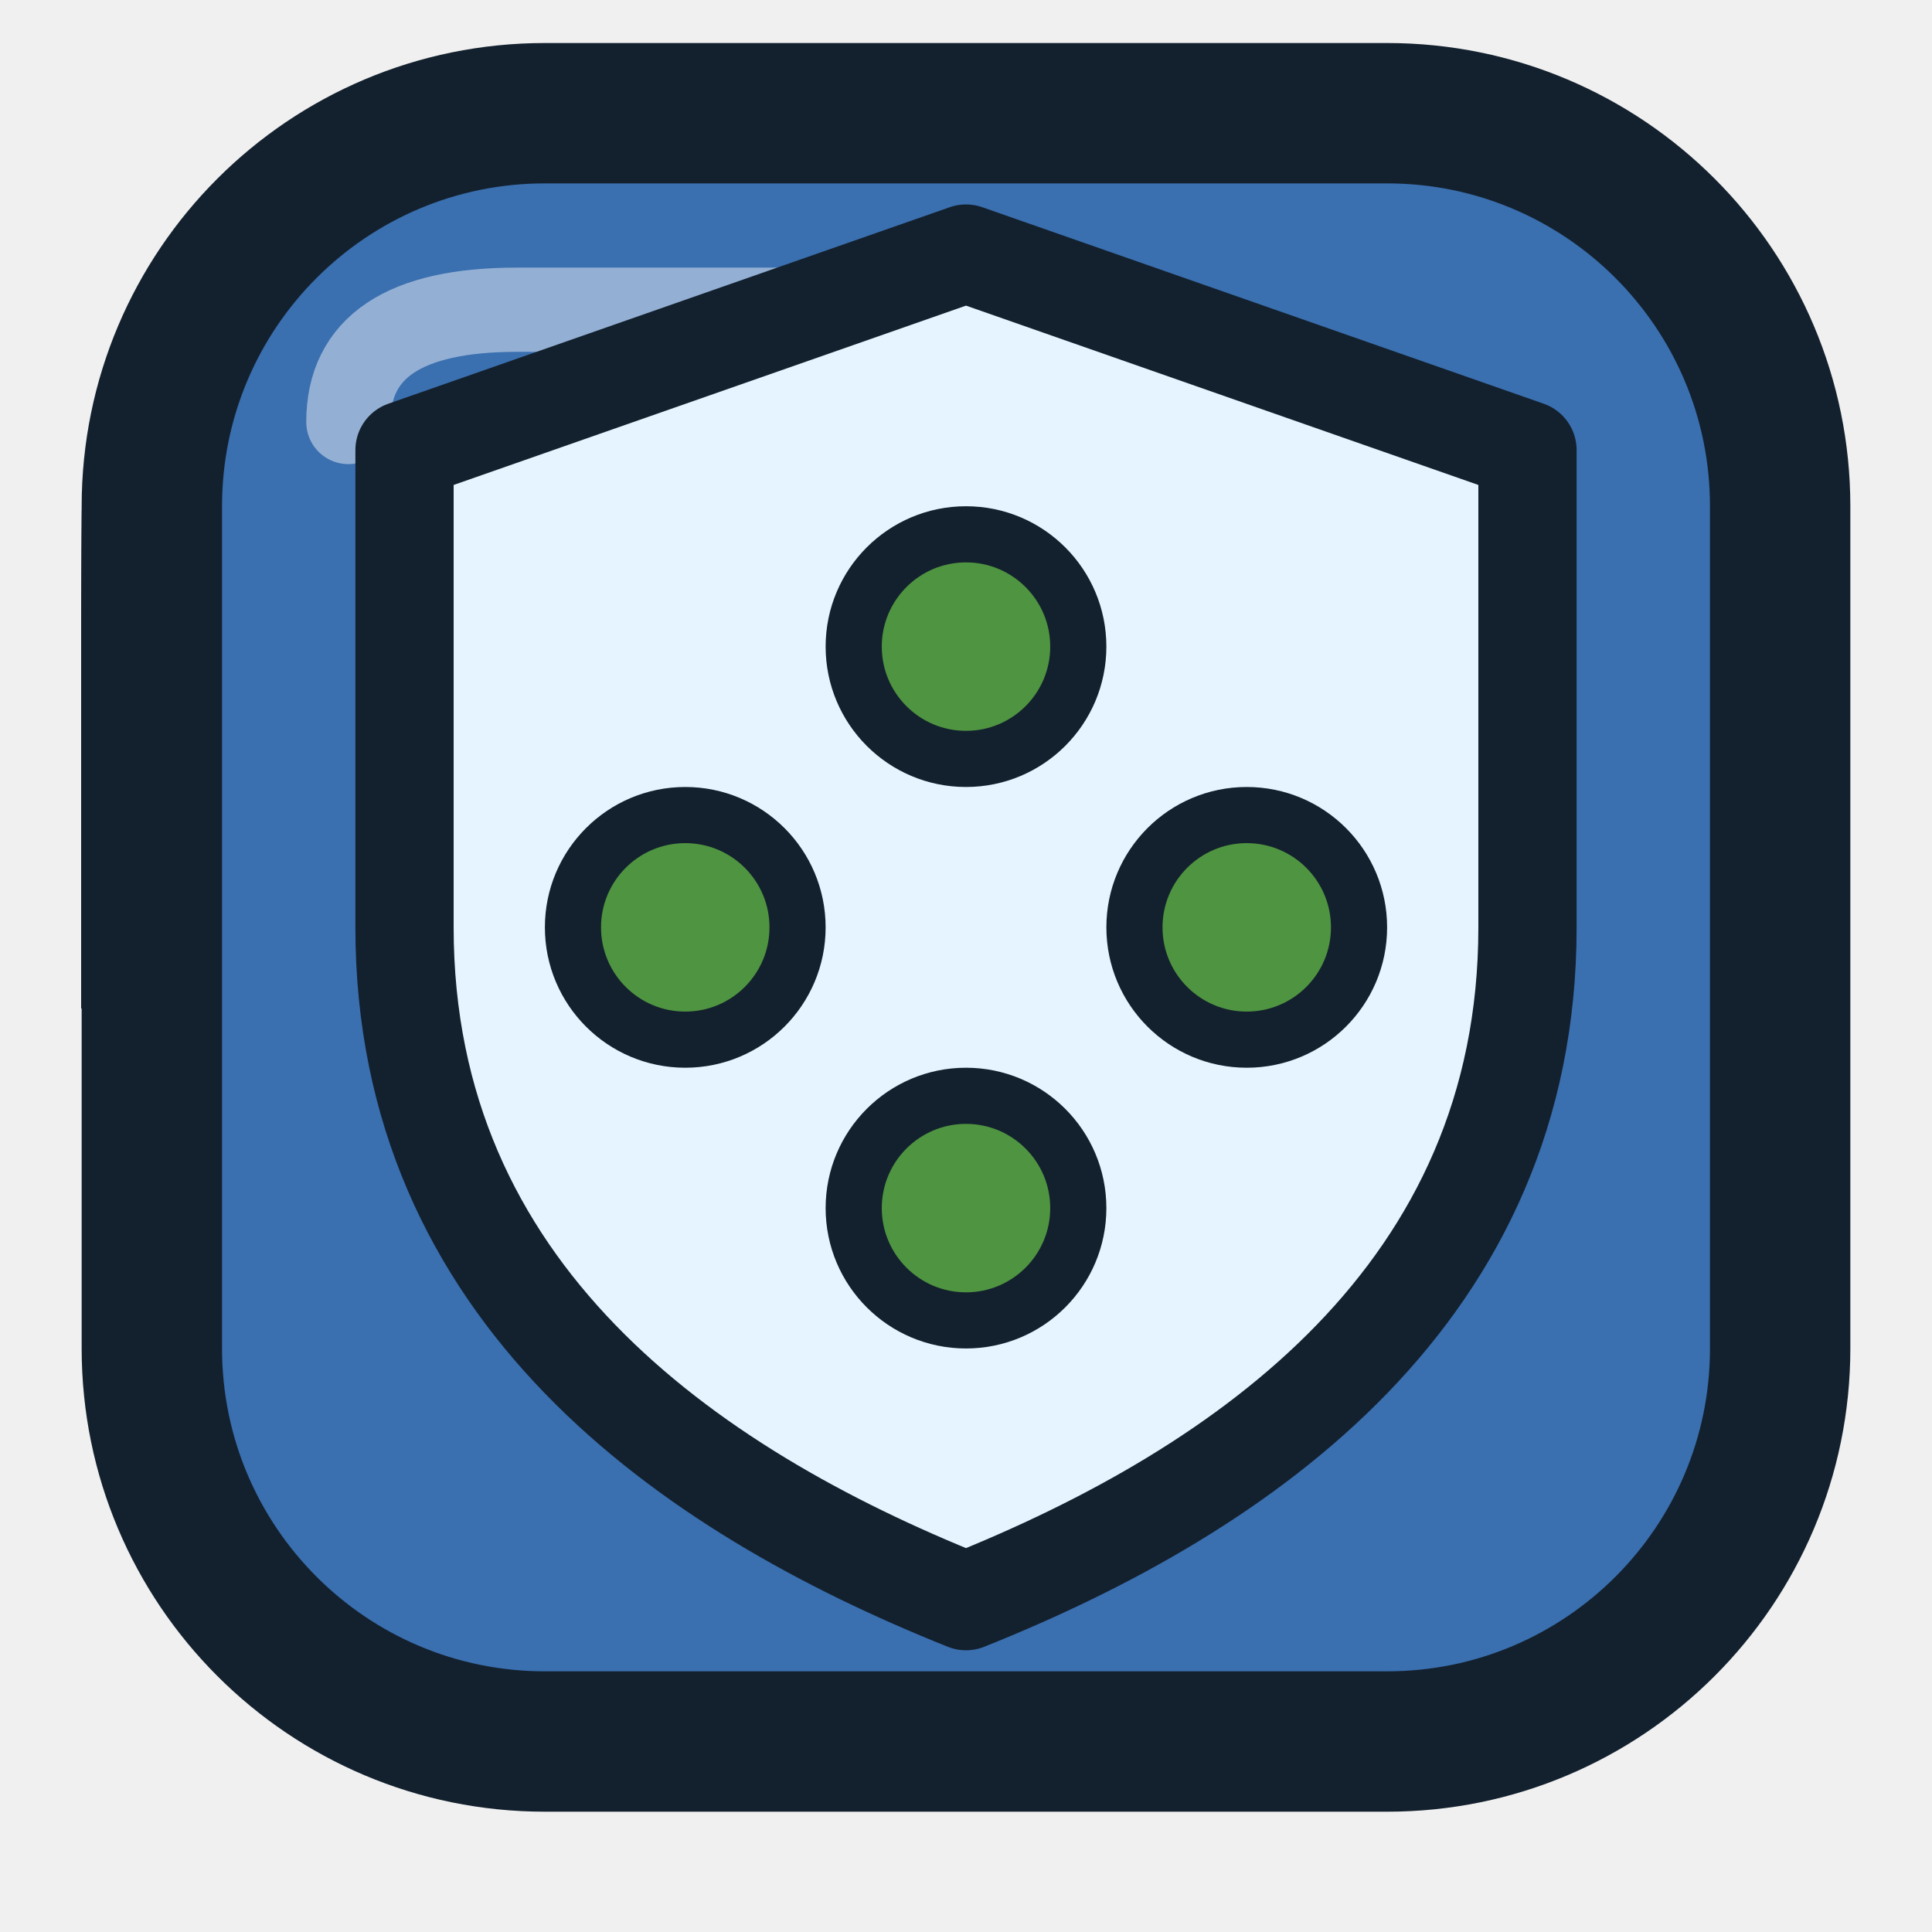
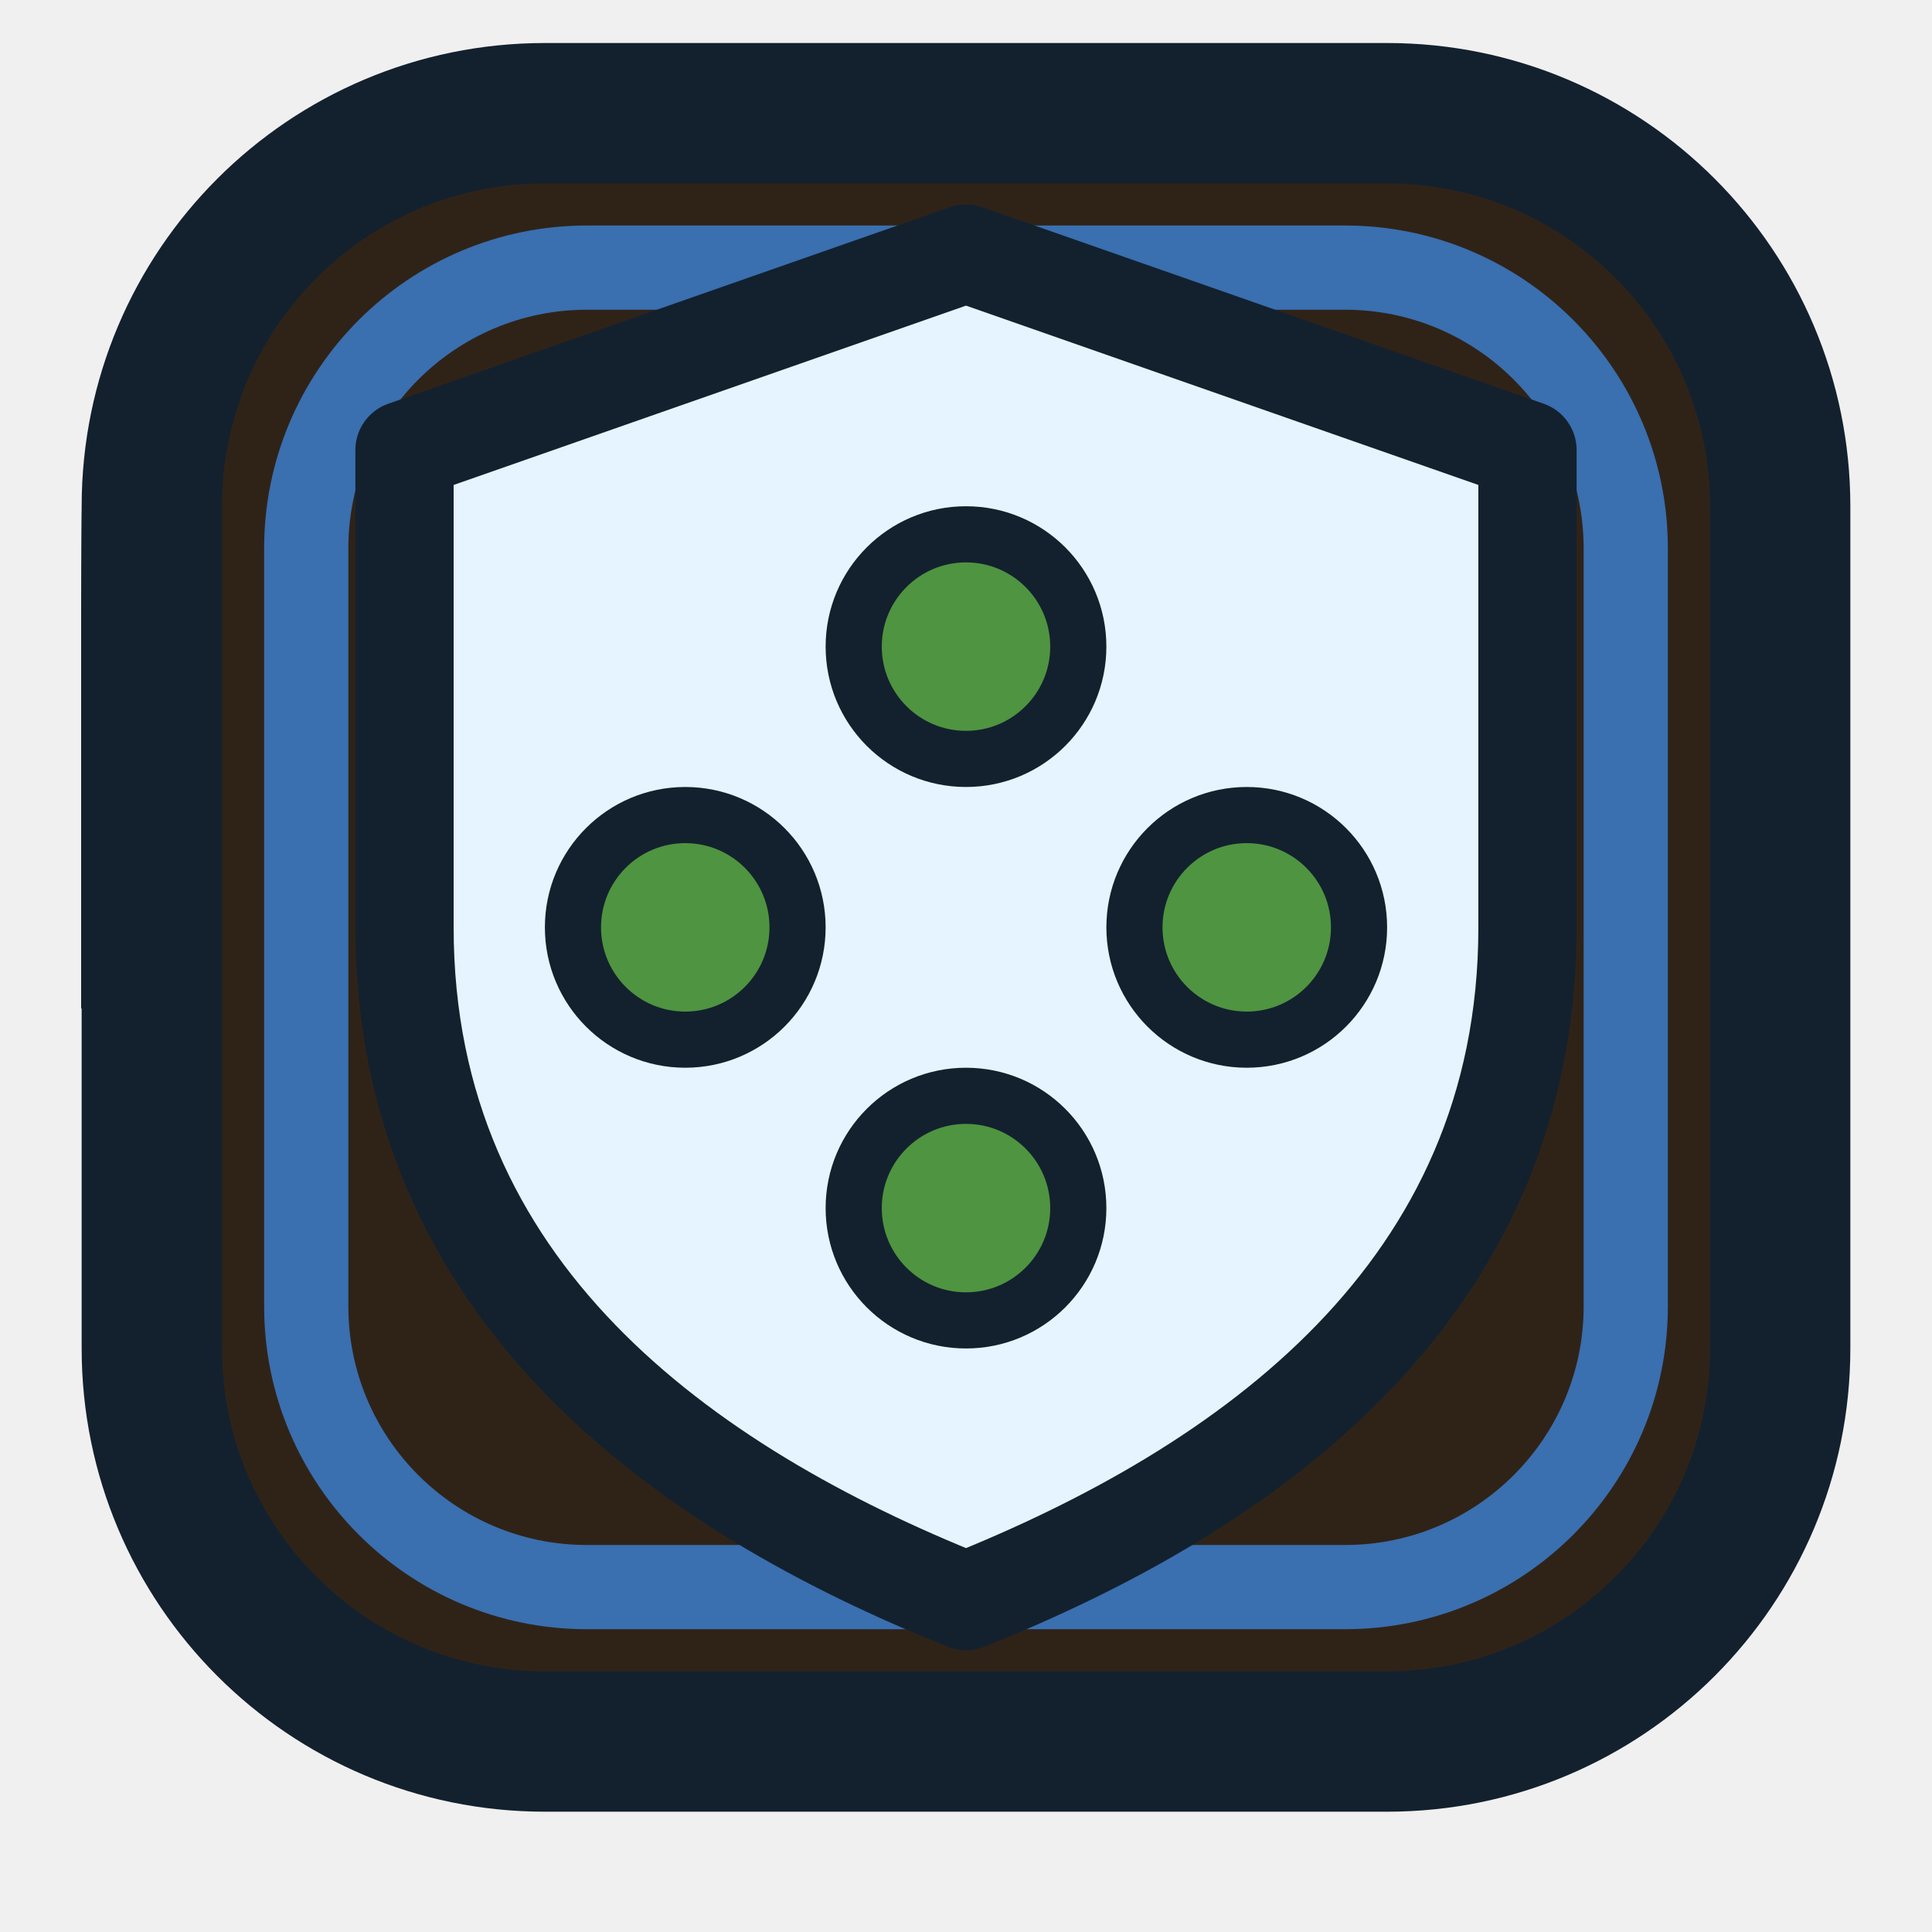
<svg xmlns="http://www.w3.org/2000/svg" viewBox="0 0 128 128" width="128" height="128">
  <defs>
    <filter id="dk" color-interpolation-filters="sRGB">
      <feColorMatrix type="matrix" values="0.32 0 0 0 0  0 0.30 0 0 0  0 0 0.34 0 0  0 0 0 1 0" />
    </filter>
  </defs>
  <svg x="4.48" y="8.96" width="119.04" height="119.04" viewBox="0 0 64 64" filter="url(#dk)">
-     <rect x="3" y="3" width="58" height="58" rx="14" fill="#3a6fb0" stroke="#13212e" stroke-width="5" />
-     <path d="M10 14 Q10 10 16 10 H34" fill="none" stroke="#fff" stroke-width="3" stroke-linecap="round" opacity="0.45" />
+     <rect x="3" y="3" width="58" height="58" rx="14" fill="#2f2318" stroke="#13212e" stroke-width="5" />
+     <rect x="8.5" y="8.5" width="47" height="47" rx="10" fill="none" stroke="#3a6fb0" stroke-width="3" />
    <g fill="#e6f4ff" stroke="#13212e" stroke-width="3.5" stroke-linejoin="round" stroke-linecap="round">
      <path d="M32 8 L52 15 V32 C52 45 42 52 32 56 C22 52 12 45 12 32 V15 Z" />
    </g>
    <g fill="#4f9440" stroke="#13212e" stroke-width="2" stroke-linejoin="round" stroke-linecap="round">
      <circle cx="32" cy="22" r="4" />
    </g>
    <g fill="#4f9440" stroke="#13212e" stroke-width="2" stroke-linejoin="round" stroke-linecap="round">
      <circle cx="22" cy="32" r="4" />
    </g>
    <g fill="#4f9440" stroke="#13212e" stroke-width="2" stroke-linejoin="round" stroke-linecap="round">
      <circle cx="42" cy="32" r="4" />
    </g>
    <g fill="#4f9440" stroke="#13212e" stroke-width="2" stroke-linejoin="round" stroke-linecap="round">
      <circle cx="32" cy="42" r="4" />
    </g>
  </svg>
  <svg x="4.48" y="7.79" width="119.04" height="119.04" viewBox="0 0 64 64" filter="url(#dk)">
-     <rect x="3" y="3" width="58" height="58" rx="14" fill="#3a6fb0" stroke="#13212e" stroke-width="5" />
-     <path d="M10 14 Q10 10 16 10 H34" fill="none" stroke="#fff" stroke-width="3" stroke-linecap="round" opacity="0.45" />
+     <rect x="3" y="3" width="58" height="58" rx="14" fill="#2f2318" stroke="#13212e" stroke-width="5" />
+     <rect x="8.5" y="8.5" width="47" height="47" rx="10" fill="none" stroke="#3a6fb0" stroke-width="3" />
    <g fill="#e6f4ff" stroke="#13212e" stroke-width="3.5" stroke-linejoin="round" stroke-linecap="round">
      <path d="M32 8 L52 15 V32 C52 45 42 52 32 56 C22 52 12 45 12 32 V15 Z" />
    </g>
    <g fill="#4f9440" stroke="#13212e" stroke-width="2" stroke-linejoin="round" stroke-linecap="round">
      <circle cx="32" cy="22" r="4" />
    </g>
    <g fill="#4f9440" stroke="#13212e" stroke-width="2" stroke-linejoin="round" stroke-linecap="round">
      <circle cx="22" cy="32" r="4" />
    </g>
    <g fill="#4f9440" stroke="#13212e" stroke-width="2" stroke-linejoin="round" stroke-linecap="round">
      <circle cx="42" cy="32" r="4" />
    </g>
    <g fill="#4f9440" stroke="#13212e" stroke-width="2" stroke-linejoin="round" stroke-linecap="round">
      <circle cx="32" cy="42" r="4" />
    </g>
  </svg>
  <svg x="4.48" y="6.61" width="119.04" height="119.04" viewBox="0 0 64 64" filter="url(#dk)">
-     <rect x="3" y="3" width="58" height="58" rx="14" fill="#3a6fb0" stroke="#13212e" stroke-width="5" />
-     <path d="M10 14 Q10 10 16 10 H34" fill="none" stroke="#fff" stroke-width="3" stroke-linecap="round" opacity="0.45" />
+     <rect x="3" y="3" width="58" height="58" rx="14" fill="#2f2318" stroke="#13212e" stroke-width="5" />
+     <rect x="8.5" y="8.5" width="47" height="47" rx="10" fill="none" stroke="#3a6fb0" stroke-width="3" />
    <g fill="#e6f4ff" stroke="#13212e" stroke-width="3.5" stroke-linejoin="round" stroke-linecap="round">
      <path d="M32 8 L52 15 V32 C52 45 42 52 32 56 C22 52 12 45 12 32 V15 Z" />
    </g>
    <g fill="#4f9440" stroke="#13212e" stroke-width="2" stroke-linejoin="round" stroke-linecap="round">
      <circle cx="32" cy="22" r="4" />
    </g>
    <g fill="#4f9440" stroke="#13212e" stroke-width="2" stroke-linejoin="round" stroke-linecap="round">
      <circle cx="22" cy="32" r="4" />
    </g>
    <g fill="#4f9440" stroke="#13212e" stroke-width="2" stroke-linejoin="round" stroke-linecap="round">
      <circle cx="42" cy="32" r="4" />
    </g>
    <g fill="#4f9440" stroke="#13212e" stroke-width="2" stroke-linejoin="round" stroke-linecap="round">
      <circle cx="32" cy="42" r="4" />
    </g>
  </svg>
  <svg x="4.48" y="5.44" width="119.04" height="119.04" viewBox="0 0 64 64" filter="url(#dk)">
-     <rect x="3" y="3" width="58" height="58" rx="14" fill="#3a6fb0" stroke="#13212e" stroke-width="5" />
-     <path d="M10 14 Q10 10 16 10 H34" fill="none" stroke="#fff" stroke-width="3" stroke-linecap="round" opacity="0.45" />
+     <rect x="3" y="3" width="58" height="58" rx="14" fill="#2f2318" stroke="#13212e" stroke-width="5" />
+     <rect x="8.5" y="8.5" width="47" height="47" rx="10" fill="none" stroke="#3a6fb0" stroke-width="3" />
    <g fill="#e6f4ff" stroke="#13212e" stroke-width="3.5" stroke-linejoin="round" stroke-linecap="round">
      <path d="M32 8 L52 15 V32 C52 45 42 52 32 56 C22 52 12 45 12 32 V15 Z" />
    </g>
    <g fill="#4f9440" stroke="#13212e" stroke-width="2" stroke-linejoin="round" stroke-linecap="round">
      <circle cx="32" cy="22" r="4" />
    </g>
    <g fill="#4f9440" stroke="#13212e" stroke-width="2" stroke-linejoin="round" stroke-linecap="round">
      <circle cx="22" cy="32" r="4" />
    </g>
    <g fill="#4f9440" stroke="#13212e" stroke-width="2" stroke-linejoin="round" stroke-linecap="round">
      <circle cx="42" cy="32" r="4" />
    </g>
    <g fill="#4f9440" stroke="#13212e" stroke-width="2" stroke-linejoin="round" stroke-linecap="round">
      <circle cx="32" cy="42" r="4" />
    </g>
  </svg>
  <svg x="4.48" y="4.27" width="119.04" height="119.04" viewBox="0 0 64 64" filter="url(#dk)">
-     <rect x="3" y="3" width="58" height="58" rx="14" fill="#3a6fb0" stroke="#13212e" stroke-width="5" />
-     <path d="M10 14 Q10 10 16 10 H34" fill="none" stroke="#fff" stroke-width="3" stroke-linecap="round" opacity="0.45" />
+     <rect x="3" y="3" width="58" height="58" rx="14" fill="#2f2318" stroke="#13212e" stroke-width="5" />
+     <rect x="8.5" y="8.5" width="47" height="47" rx="10" fill="none" stroke="#3a6fb0" stroke-width="3" />
    <g fill="#e6f4ff" stroke="#13212e" stroke-width="3.5" stroke-linejoin="round" stroke-linecap="round">
      <path d="M32 8 L52 15 V32 C52 45 42 52 32 56 C22 52 12 45 12 32 V15 Z" />
    </g>
    <g fill="#4f9440" stroke="#13212e" stroke-width="2" stroke-linejoin="round" stroke-linecap="round">
      <circle cx="32" cy="22" r="4" />
    </g>
    <g fill="#4f9440" stroke="#13212e" stroke-width="2" stroke-linejoin="round" stroke-linecap="round">
      <circle cx="22" cy="32" r="4" />
    </g>
    <g fill="#4f9440" stroke="#13212e" stroke-width="2" stroke-linejoin="round" stroke-linecap="round">
      <circle cx="42" cy="32" r="4" />
    </g>
    <g fill="#4f9440" stroke="#13212e" stroke-width="2" stroke-linejoin="round" stroke-linecap="round">
      <circle cx="32" cy="42" r="4" />
    </g>
  </svg>
  <svg x="4.48" y="3.09" width="119.04" height="119.04" viewBox="0 0 64 64" filter="url(#dk)">
-     <rect x="3" y="3" width="58" height="58" rx="14" fill="#3a6fb0" stroke="#13212e" stroke-width="5" />
-     <path d="M10 14 Q10 10 16 10 H34" fill="none" stroke="#fff" stroke-width="3" stroke-linecap="round" opacity="0.45" />
+     <rect x="3" y="3" width="58" height="58" rx="14" fill="#2f2318" stroke="#13212e" stroke-width="5" />
+     <rect x="8.5" y="8.5" width="47" height="47" rx="10" fill="none" stroke="#3a6fb0" stroke-width="3" />
    <g fill="#e6f4ff" stroke="#13212e" stroke-width="3.5" stroke-linejoin="round" stroke-linecap="round">
      <path d="M32 8 L52 15 V32 C52 45 42 52 32 56 C22 52 12 45 12 32 V15 Z" />
    </g>
    <g fill="#4f9440" stroke="#13212e" stroke-width="2" stroke-linejoin="round" stroke-linecap="round">
      <circle cx="32" cy="22" r="4" />
    </g>
    <g fill="#4f9440" stroke="#13212e" stroke-width="2" stroke-linejoin="round" stroke-linecap="round">
      <circle cx="22" cy="32" r="4" />
    </g>
    <g fill="#4f9440" stroke="#13212e" stroke-width="2" stroke-linejoin="round" stroke-linecap="round">
      <circle cx="42" cy="32" r="4" />
    </g>
    <g fill="#4f9440" stroke="#13212e" stroke-width="2" stroke-linejoin="round" stroke-linecap="round">
      <circle cx="32" cy="42" r="4" />
    </g>
  </svg>
  <svg x="4.48" y="1.92" width="119.04" height="119.04" viewBox="0 0 64 64">
-     <rect x="3" y="3" width="58" height="58" rx="14" fill="#3a6fb0" stroke="#13212e" stroke-width="5" />
-     <path d="M10 14 Q10 10 16 10 H34" fill="none" stroke="#fff" stroke-width="3" stroke-linecap="round" opacity="0.45" />
+     <rect x="3" y="3" width="58" height="58" rx="14" fill="#2f2318" stroke="#13212e" stroke-width="5" />
+     <rect x="8.5" y="8.5" width="47" height="47" rx="10" fill="none" stroke="#3a6fb0" stroke-width="3" />
    <g fill="#e6f4ff" stroke="#13212e" stroke-width="3.5" stroke-linejoin="round" stroke-linecap="round">
      <path d="M32 8 L52 15 V32 C52 45 42 52 32 56 C22 52 12 45 12 32 V15 Z" />
    </g>
    <g fill="#4f9440" stroke="#13212e" stroke-width="2" stroke-linejoin="round" stroke-linecap="round">
      <circle cx="32" cy="22" r="4" />
    </g>
    <g fill="#4f9440" stroke="#13212e" stroke-width="2" stroke-linejoin="round" stroke-linecap="round">
      <circle cx="22" cy="32" r="4" />
    </g>
    <g fill="#4f9440" stroke="#13212e" stroke-width="2" stroke-linejoin="round" stroke-linecap="round">
      <circle cx="42" cy="32" r="4" />
    </g>
    <g fill="#4f9440" stroke="#13212e" stroke-width="2" stroke-linejoin="round" stroke-linecap="round">
      <circle cx="32" cy="42" r="4" />
    </g>
  </svg>
</svg>
